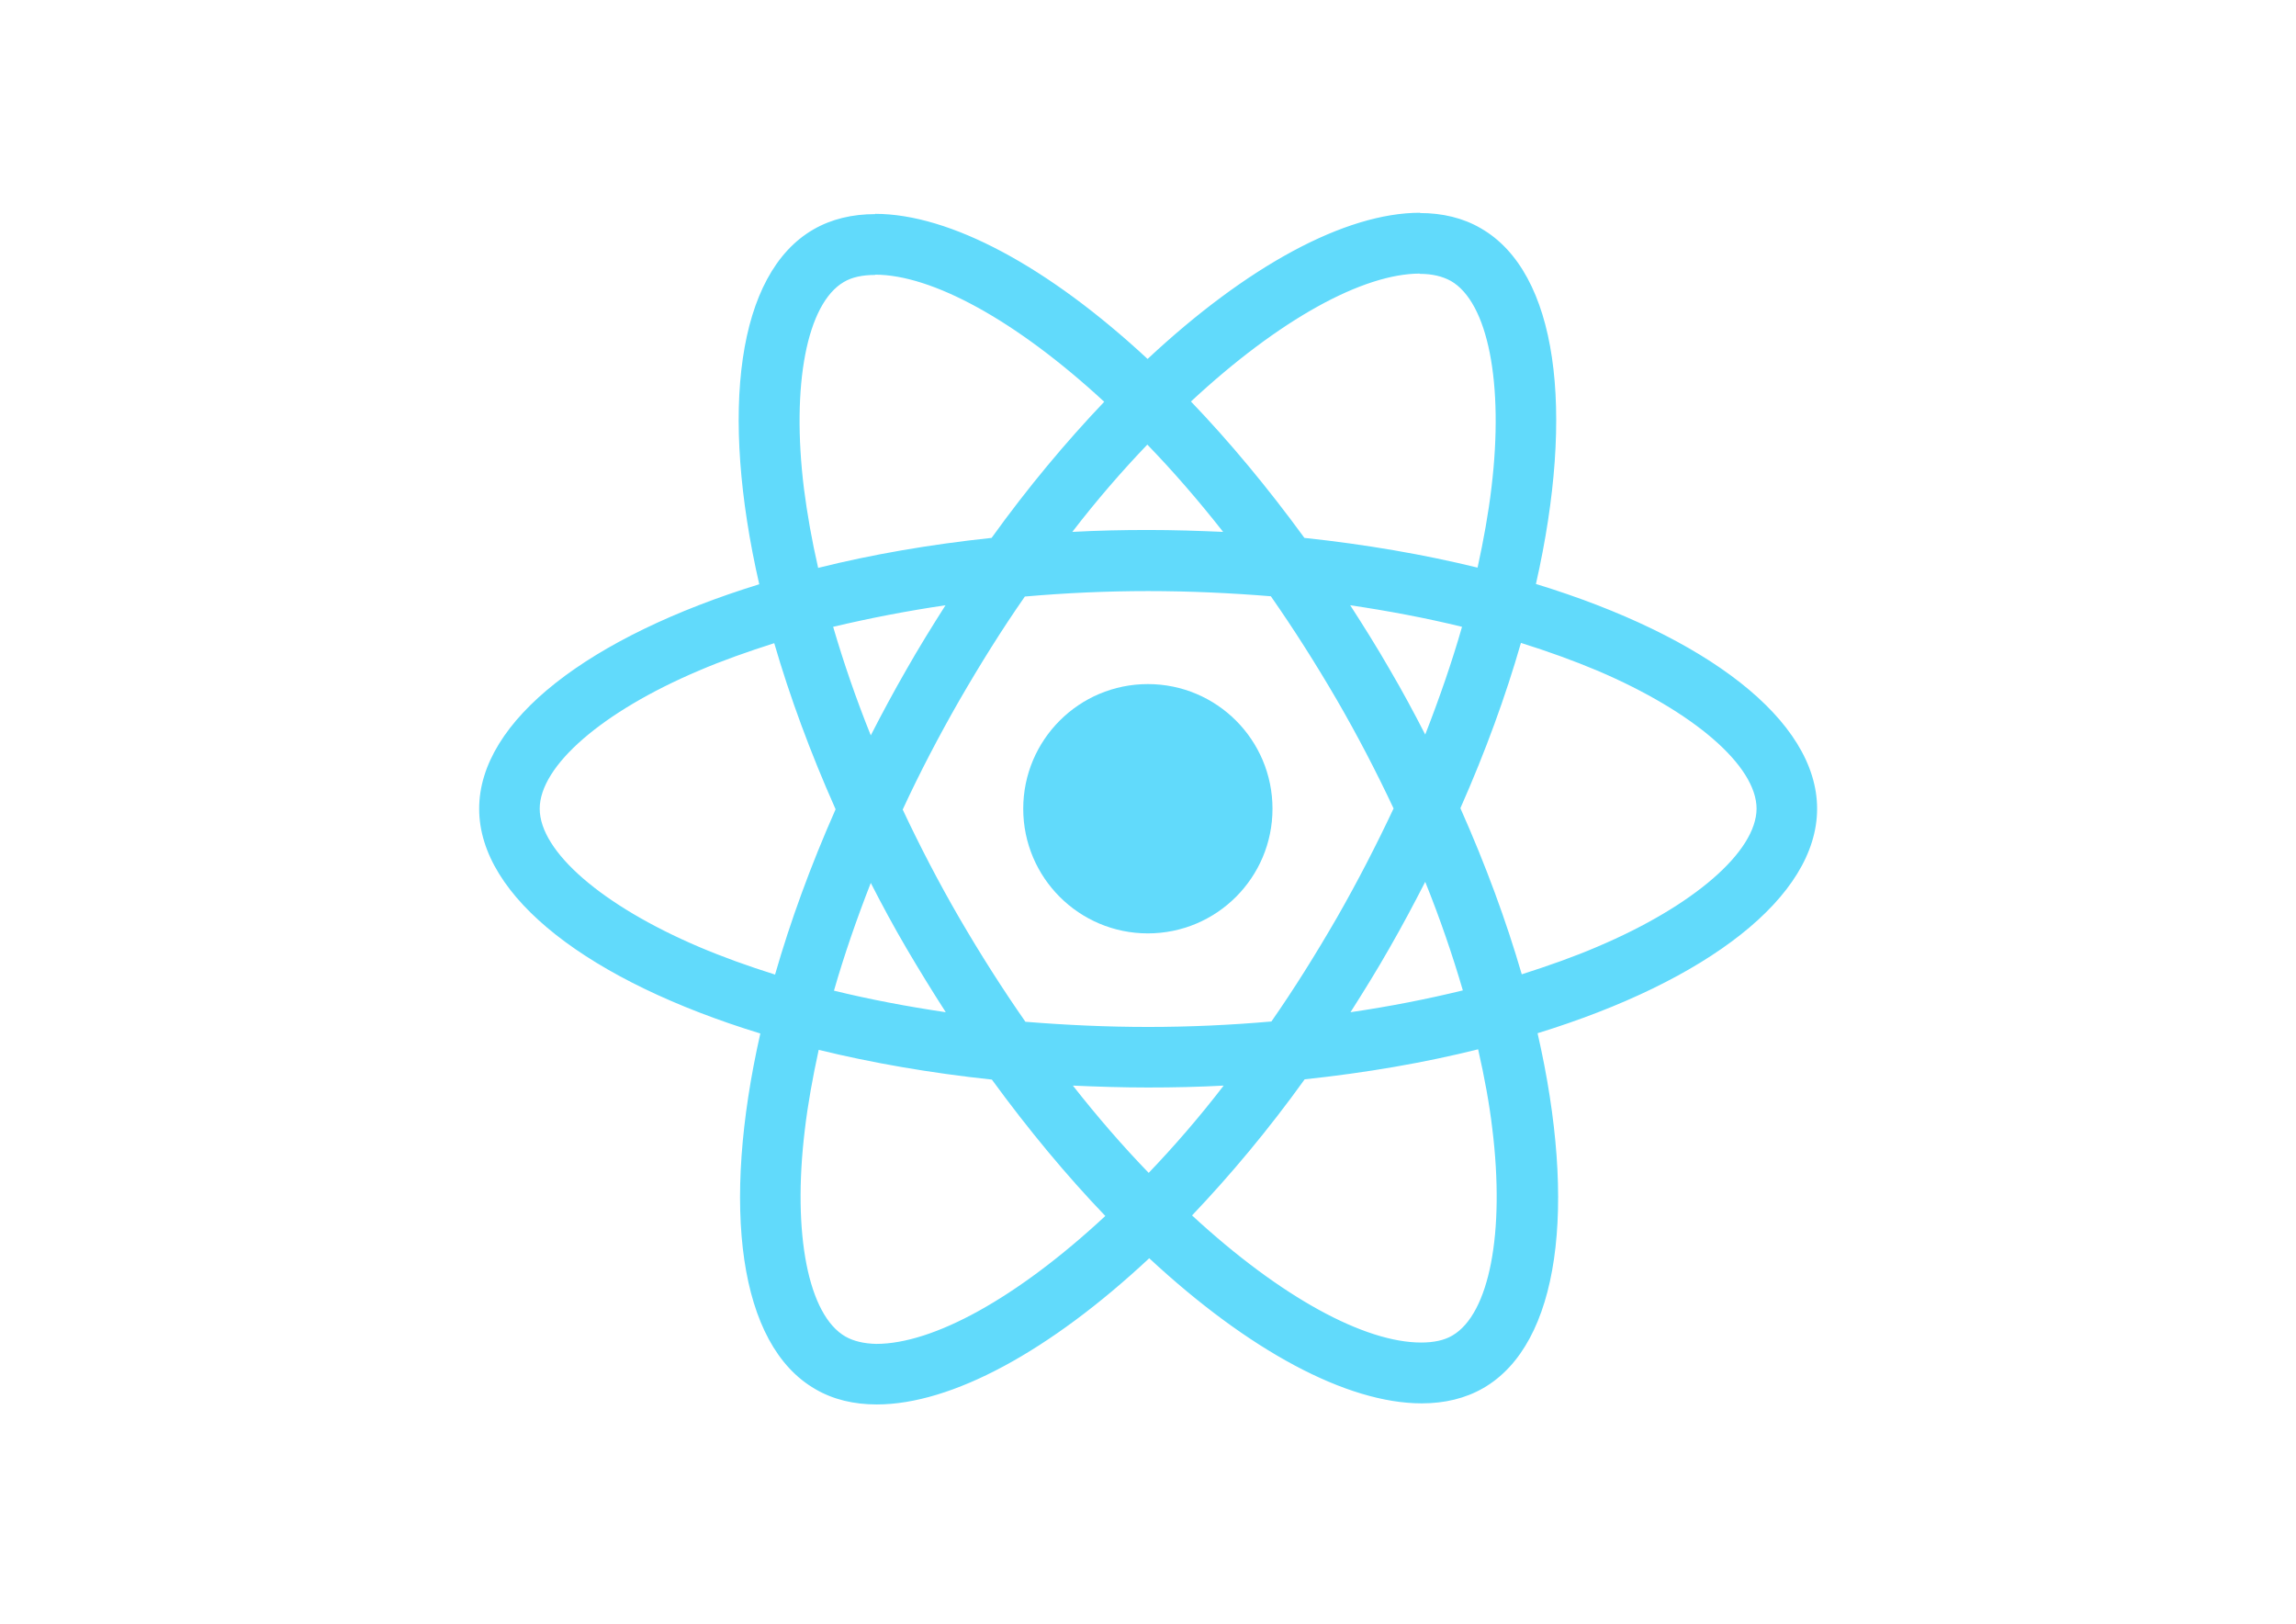
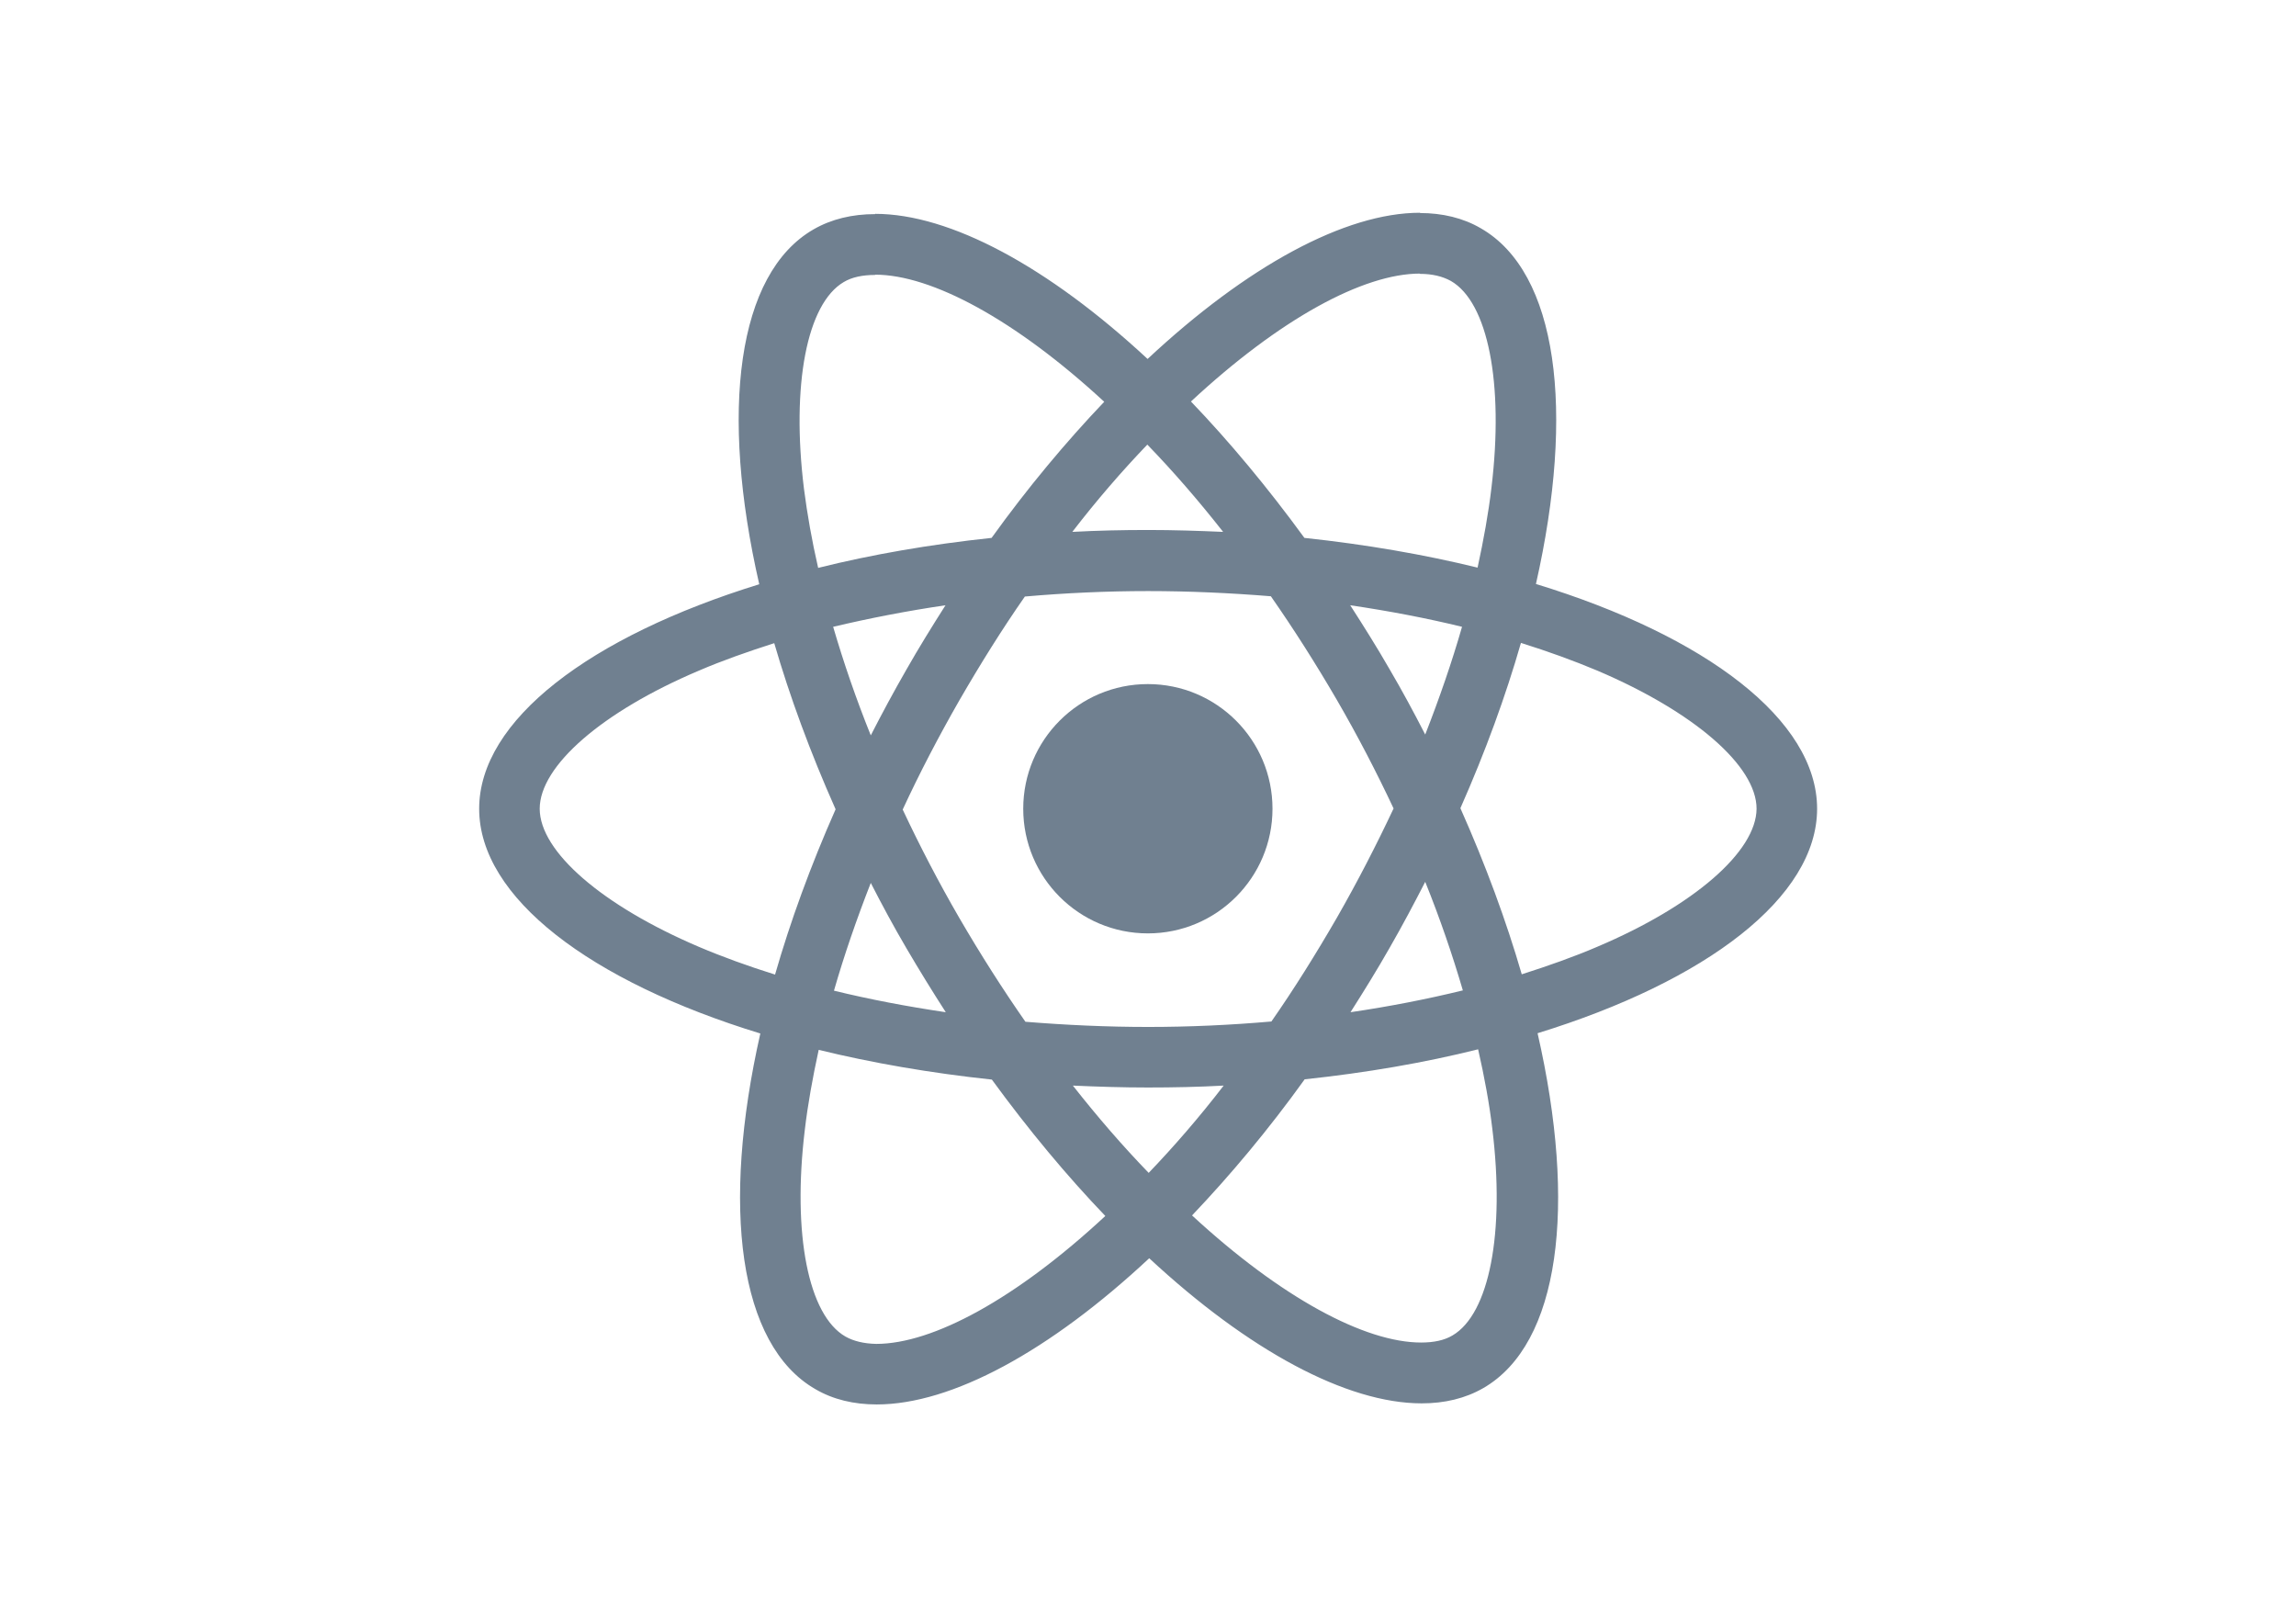
<svg xmlns="http://www.w3.org/2000/svg" viewBox="0 0 841.9 595.3">
-   <g fill="#61DAFB">
+   <g fill="slategrey">
    <path d="M666.3 296.5c0-32.5-40.7-63.3-103.1-82.4 14.4-63.6 8-114.2-20.2-130.4-6.5-3.8-14.1-5.6-22.4-5.6v22.3c4.6 0 8.3.9 11.4 2.6 13.6 7.8 19.5 37.5 14.9 75.7-1.1 9.4-2.9 19.3-5.1 29.4-19.6-4.8-41-8.5-63.5-10.9-13.5-18.5-27.5-35.3-41.6-50 32.6-30.3 63.2-46.9 84-46.9V78c-27.5 0-63.5 19.6-99.9 53.6-36.4-33.8-72.4-53.2-99.9-53.2v22.3c20.7 0 51.4 16.5 84 46.6-14 14.7-28 31.4-41.3 49.9-22.6 2.4-44 6.1-63.6 11-2.3-10-4-19.7-5.2-29-4.7-38.2 1.1-67.9 14.6-75.8 3-1.8 6.9-2.6 11.5-2.6V78.5c-8.4 0-16 1.8-22.6 5.6-28.1 16.2-34.4 66.7-19.9 130.1-62.2 19.2-102.7 49.9-102.7 82.3 0 32.5 40.7 63.3 103.1 82.4-14.4 63.6-8 114.2 20.2 130.4 6.5 3.8 14.1 5.6 22.5 5.6 27.5 0 63.5-19.6 99.9-53.6 36.4 33.8 72.4 53.2 99.9 53.2 8.4 0 16-1.8 22.6-5.6 28.1-16.2 34.4-66.7 19.9-130.1 62-19.1 102.5-49.9 102.5-82.3zm-130.2-66.7c-3.7 12.9-8.3 26.2-13.5 39.5-4.1-8-8.4-16-13.1-24-4.6-8-9.5-15.8-14.4-23.4 14.2 2.1 27.9 4.7 41 7.9zm-45.8 106.5c-7.8 13.5-15.8 26.3-24.1 38.2-14.9 1.3-30 2-45.2 2-15.1 0-30.2-.7-45-1.9-8.3-11.9-16.4-24.6-24.2-38-7.6-13.1-14.5-26.4-20.8-39.8 6.2-13.4 13.2-26.8 20.7-39.9 7.8-13.5 15.8-26.3 24.1-38.2 14.9-1.3 30-2 45.2-2 15.1 0 30.2.7 45 1.9 8.3 11.9 16.4 24.6 24.2 38 7.6 13.1 14.5 26.4 20.8 39.8-6.3 13.4-13.2 26.8-20.7 39.9zm32.3-13c5.4 13.4 10 26.8 13.8 39.8-13.1 3.2-26.9 5.9-41.2 8 4.9-7.7 9.8-15.6 14.4-23.7 4.6-8 8.9-16.1 13-24.1zM421.2 430c-9.3-9.6-18.6-20.3-27.8-32 9 .4 18.2.7 27.5.7 9.4 0 18.7-.2 27.8-.7-9 11.7-18.3 22.4-27.5 32zm-74.4-58.9c-14.2-2.1-27.9-4.7-41-7.9 3.7-12.9 8.3-26.2 13.5-39.5 4.1 8 8.4 16 13.1 24 4.7 8 9.5 15.8 14.4 23.4zM420.7 163c9.3 9.6 18.6 20.3 27.8 32-9-.4-18.2-.7-27.5-.7-9.4 0-18.7.2-27.8.7 9-11.7 18.3-22.4 27.5-32zm-74 58.9c-4.9 7.7-9.8 15.6-14.4 23.7-4.6 8-8.9 16-13 24-5.4-13.4-10-26.8-13.8-39.8 13.1-3.1 26.9-5.8 41.2-7.9zm-90.5 125.2c-35.4-15.1-58.3-34.9-58.3-50.6 0-15.7 22.9-35.6 58.3-50.6 8.6-3.7 18-7 27.7-10.1 5.7 19.6 13.2 40 22.5 60.9-9.2 20.8-16.6 41.1-22.2 60.6-9.9-3.1-19.3-6.5-28-10.2zM310 490c-13.6-7.8-19.5-37.5-14.9-75.7 1.1-9.4 2.9-19.3 5.1-29.4 19.6 4.8 41 8.5 63.5 10.9 13.5 18.5 27.5 35.3 41.6 50-32.6 30.3-63.2 46.9-84 46.9-4.5-.1-8.3-1-11.3-2.7zm237.2-76.2c4.7 38.2-1.1 67.9-14.6 75.8-3 1.8-6.9 2.6-11.5 2.6-20.7 0-51.4-16.5-84-46.6 14-14.7 28-31.4 41.3-49.9 22.6-2.4 44-6.1 63.6-11 2.3 10.1 4.1 19.8 5.2 29.1zm38.5-66.7c-8.6 3.7-18 7-27.7 10.1-5.7-19.6-13.2-40-22.5-60.9 9.2-20.8 16.6-41.1 22.2-60.6 9.9 3.1 19.3 6.5 28.1 10.2 35.4 15.1 58.3 34.9 58.3 50.6-.1 15.7-23 35.6-58.4 50.6zM320.8 78.4z" />
    <circle cx="420.9" cy="296.5" r="45.7" />
    <path d="M520.5 78.1z" />
  </g>
</svg>
